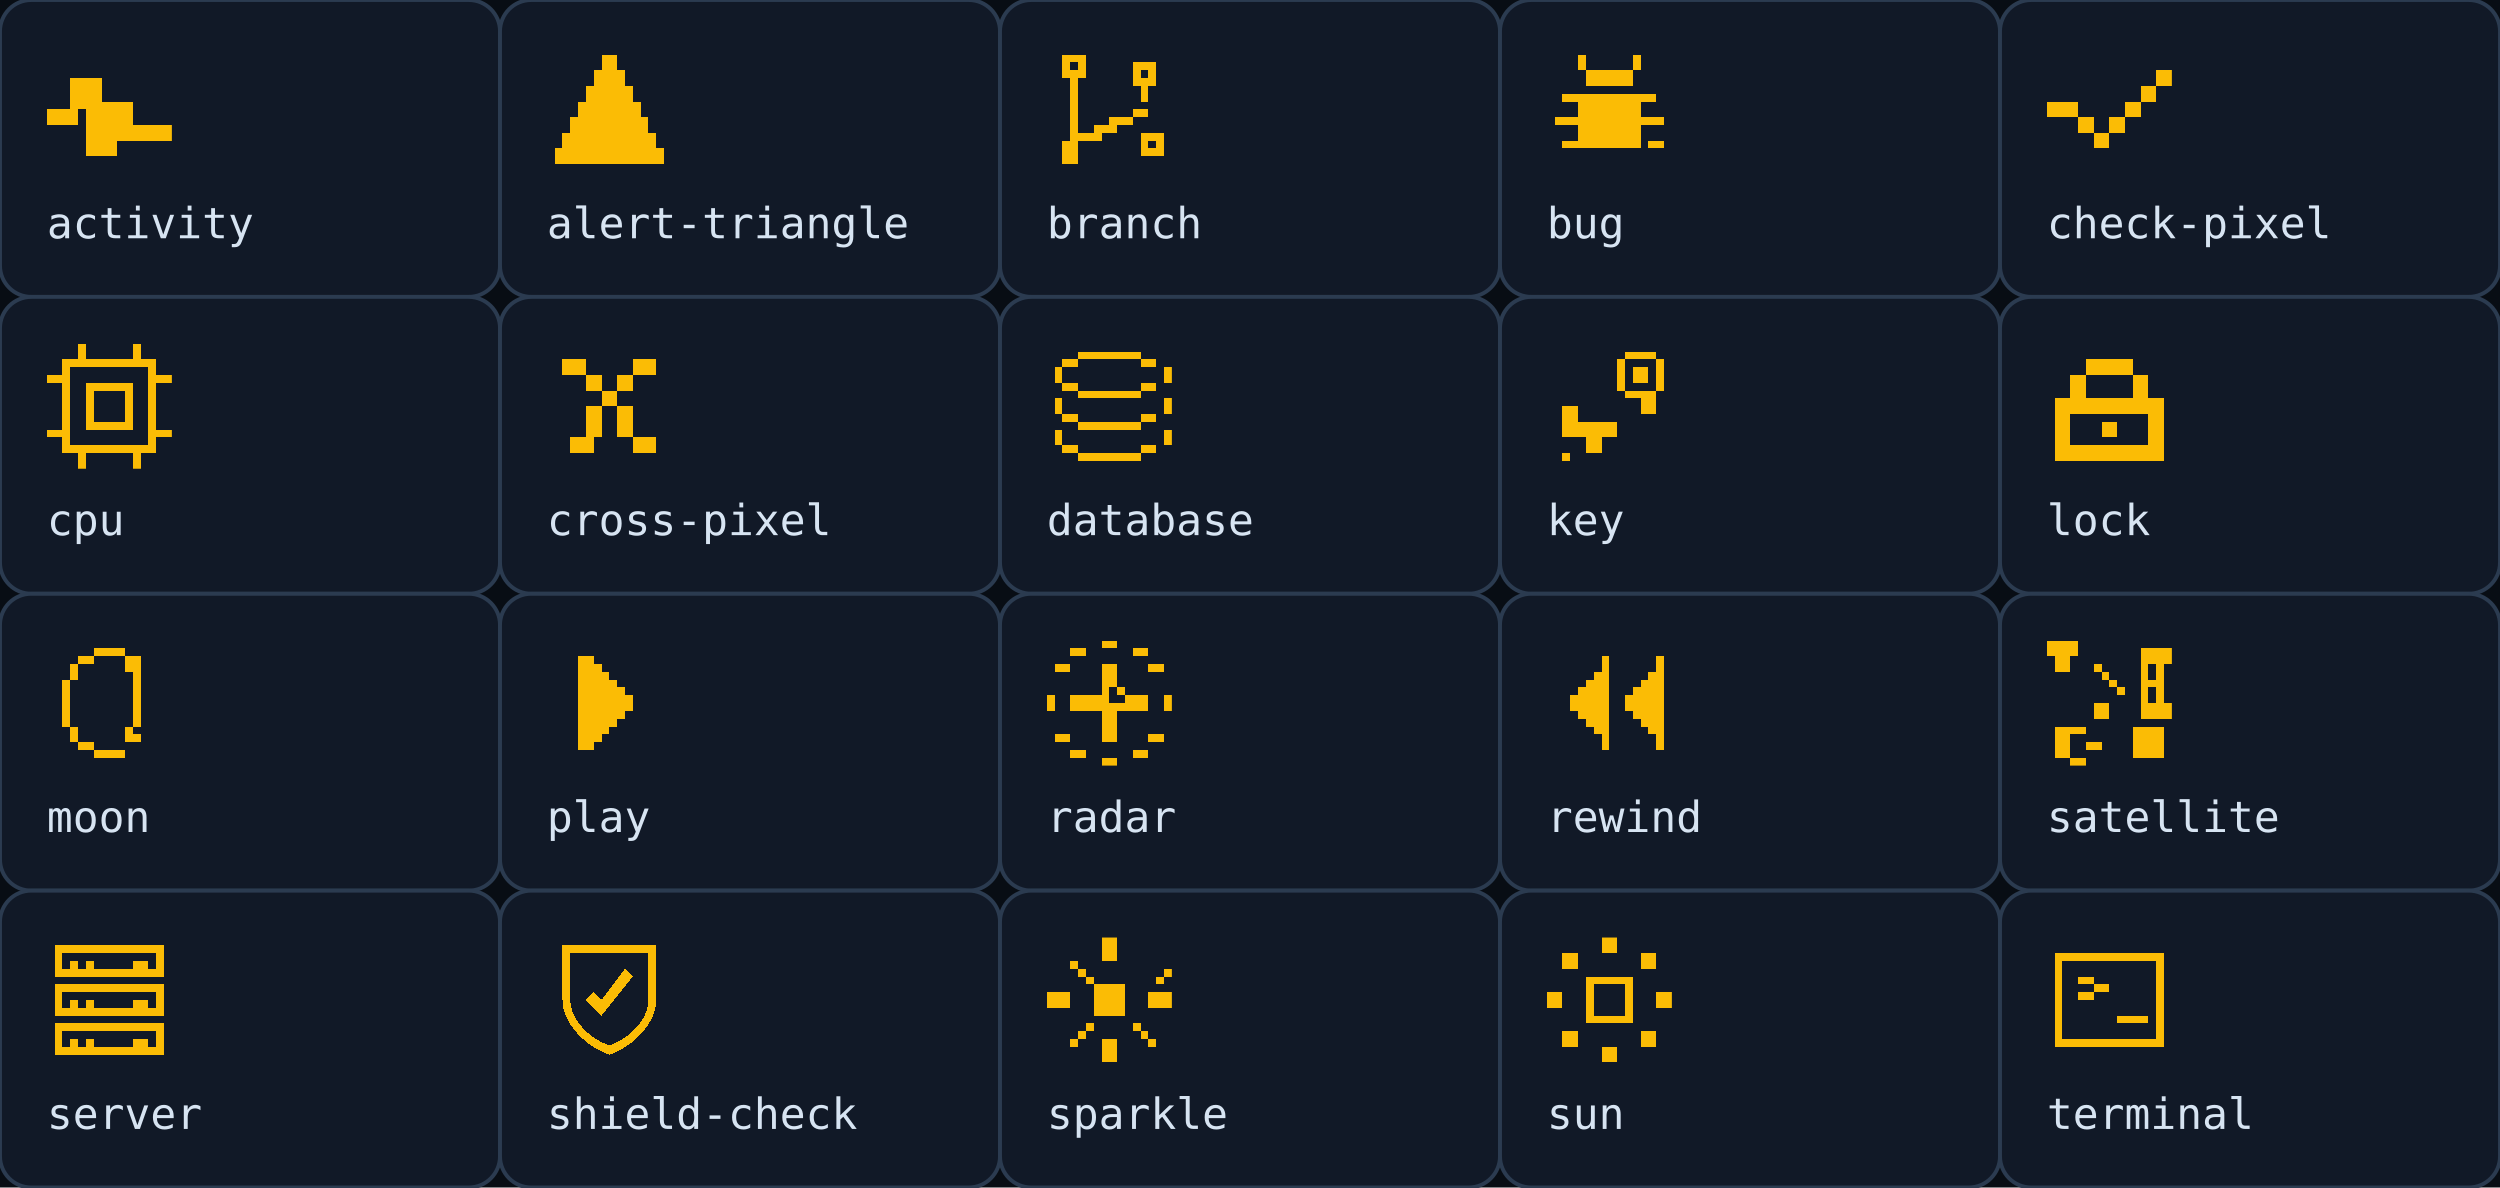
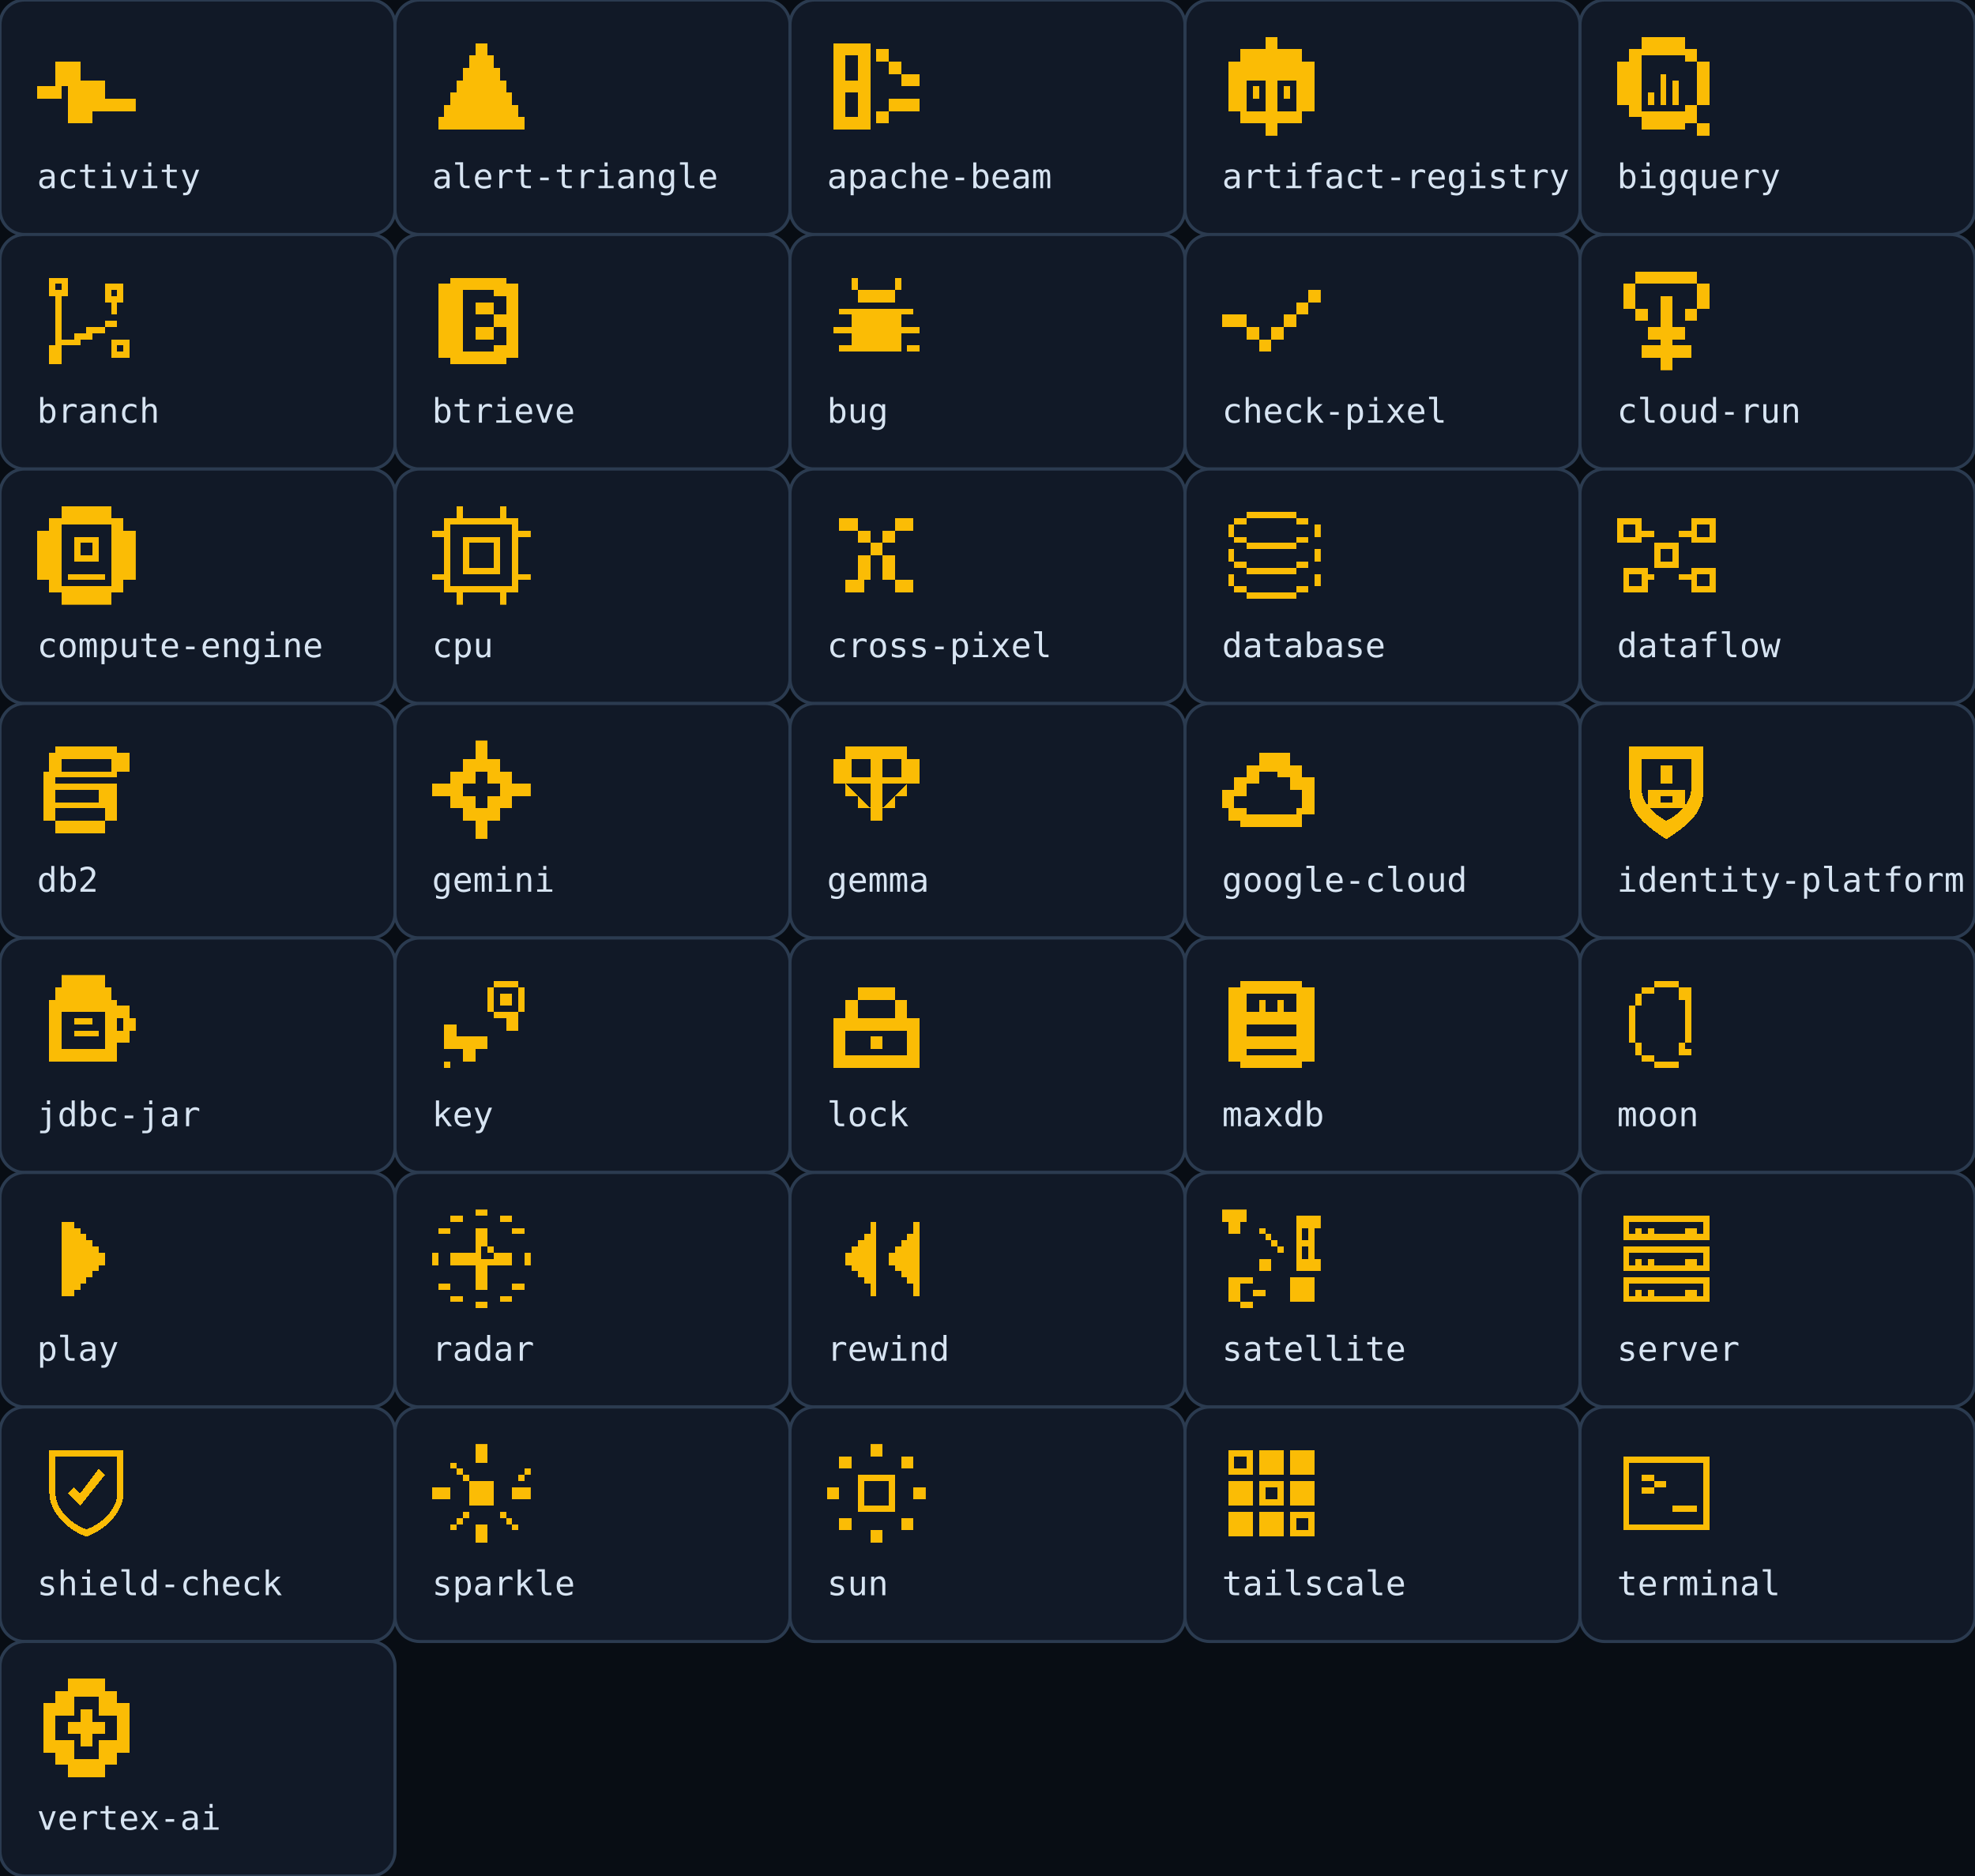
- <svg xmlns="http://www.w3.org/2000/svg" width="640" height="304" viewBox="0 0 640 304">
+ <svg xmlns="http://www.w3.org/2000/svg" width="640" height="608" viewBox="0 0 640 608">
  <defs>
    <symbol id="pixel-activity" viewBox="0 0 16 16">
      <path d="M0 8h4v2H0V8zm3 0h2v-4H3v4zm2-4h2v10H5V4zm2 10h2v-7H7v7zm2-7h2v5H9V7zm2 5h2v-2h-2v2zm2-2h3v2h-3v-2z" />
    </symbol>
    <symbol id="pixel-alert-triangle" viewBox="0 0 16 16">
      <path d="M7 1h2v2H7V1zm-1 2h4v2H6V3zm-1 2h6v2H5V5zm-1 2h8v2H4V7zm-1 2h10v2H3V9zm-1 2h12v2H2v-2zm-1 2h14v2H1v-2zm6-7h2v4H7V6zm0 5h2v2H7v-2z" />
    </symbol>
+     <symbol id="pixel-apache-beam" viewBox="0 0 16 16">
+       <path d="M1 1h6v14H1V1zm2 2v4h2V3H3zm0 6v4h2V9H3zm5-7h2v2H8V2zm2 2h2v2h-2V4zm2 2h3v2h-3V6zm-2 4h5v2h-5v-2zm-2 2h2v2H8v-2z" />
+     </symbol>
+     <symbol id="pixel-artifact-registry" viewBox="0 0 16 16">
+       <path d="M7 0h2v2h4v2h2v8h-2v2H9v2H7v-2H3v-2H1V4h2V2h4V0zM4 4h8v2H4V4zm0 3v5h3V7H4zm5 0v5h3V7H9zM5 8h1v2H5V8zm5 0h1v2h-1V8z" />
+     </symbol>
+     <symbol id="pixel-bigquery" viewBox="0 0 16 16">
+       <path d="M4 0h7v2h2v2h2v7h-2v2h-2v2H4v-2H2v-2H0V4h2V2h2V0zm0 3v9h7v-1h2V4h-2V3H4zm1 6h1v2H5V9zm2-3h1v5H7V6zm2 1h1v4H9V7zm2 5h2v2h-2v-2zm2 2h2v2h-2v-2z" />
+     </symbol>
    <symbol id="pixel-branch" viewBox="0 0 16 16">
      <path d="M2 1h3v3H2V1zm1 1v1h1V2H3zm0 2h1v8H3V4zm0 8h1v3H3v-3zm0 3H2v-3h1v3zm8-13h3v3h-3V2zm1 1v1h1V3h-1zm0 2h1v2h-1V5zm-1 3h2v1h-2V8zm-2 1h2v1H8V9zm-2 1h2v1H6v-1zm-2 1h2v1H4v-1zm7 0h3v3h-3v-3zm1 1v1h1v-1h-1z" />
    </symbol>
+     <symbol id="pixel-btrieve" viewBox="0 0 16 16">
+       <path d="M3 1h9v1h2v12h-2v1H3v-1H1V2h2V1zm2 2v10h5v-1h2V9h-2V7h2V4h-2V3H5zm2 2h3v2H7V5zm0 4h3v2H7V9z" />
+     </symbol>
    <symbol id="pixel-bug" viewBox="0 0 16 16">
      <path d="M4 1h1v2H4V1zm7 0h1v2h-1V1zM5 3h6v2H5V3zm-3 3h2v1H2V6zm10 0h2v1h-2V6zM1 9h3v1H1V9zm11 0h3v1h-3V9zm1 3h2v1h-2v-1zM2 12h2v1H2v-1zm2-6h8v7H4V6zm2 2h4v4H6V8z" />
    </symbol>
    <symbol id="pixel-check-pixel" viewBox="0 0 16 16">
      <path d="M14 3h2v2h-2V3zm-2 2h2v2h-2V5zm-2 2h2v2h-2V7zm-2 2h2v2H8V9zM6 11h2v2H6v-2zM4 9h2v2H4V9zM2 7h2v2H2V7zm-2 0h2v2H0V7z" />
    </symbol>
+     <symbol id="pixel-cloud-run" viewBox="0 0 16 16">
+       <path d="M3 0h10v2h2v4h-2v2h-2V6h2V2H3v4h2v2H3V6H1V2h2V0zm4 4h2v8h3v2H9v2H7v-2H4v-2h3V4zm-2 5h2v2H5V9zm4 0h2v2H9V9z" />
+     </symbol>
+     <symbol id="pixel-compute-engine" viewBox="0 0 16 16">
+       <path d="M4 0h8v2h2v2h2v8h-2v2h-2v2H4v-2H2v-2H0V4h2V2h2V0zm0 3v10h8V3H4zm2 2h4v4H6V5zm1 1v2h2V6H7zm-2 5h6v1H5v-1z" />
+     </symbol>
    <symbol id="pixel-cpu" viewBox="0 0 16 16">
      <path d="M4 0h1v2H4V0zm7 0h1v2h-1V0zM0 4h2v1H0V4zm0 7h2v1H0v-1zm14-7h2v1h-2V4zm0 7h2v1h-2v-1zM4 14h1v2H4v-2zm7 0h1v2h-1v-2zM2 2h12v12H2V2zm1 1v10h10V3H3zm2 2h6v6H5V5zm1 1v4h4V6H6z" />
    </symbol>
    <symbol id="pixel-cross-pixel" viewBox="0 0 16 16">
      <path d="M2 2h3v2H2V2zm9 0h3v2h-3V2zm-2 2h2v2H9V4zm-4 0h2v2H5V4zm2 2h2v2H7V6zm-2 2h2v2H5V8zm4 0h2v2H9V8zm-4 2h2v2H5v-2zm4 0h2v2H9v-2zm-6 2h3v2H3v-2zm8 0h3v2h-3v-2z" />
    </symbol>
    <symbol id="pixel-database" viewBox="0 0 16 16">
      <path d="M4 1h8v1H4V1zM2 2h2v1H2V2zm10 0h2v1h-2V2zM1 3h1v2H1V3zm14 0h1v2h-1V3zM2 5h2v1H2V5zm10 0h2v1h-2V5zm-8 1h8v1H4V6zm-3 1h1v2H1V7zm14 0h1v2h-1V7zM2 9h2v1H2V9zm10 0h2v1h-2V9zm-8 1h8v1H4v-1zm-3 1h1v2H1v-2zm14 0h1v2h-1v-2zm-13 2h2v1H2v-1zm10 0h2v1h-2v-1zm-8 1h8v1H4v-1z" />
    </symbol>
+     <symbol id="pixel-dataflow" viewBox="0 0 16 16">
+       <path d="M0 2h4v4H0V2zm1 1v2h2V3H1zm0 7h4v4H1v-4zm1 1v2h2v-2H2zM6 6h4v4H6V6zm1 1v2h2V7H7zm5-5h4v4h-4V2zm1 1v2h2V3h-2zm-1 7h4v4h-4v-4zm1 1v2h2v-2h-2zM4 4h2v1H4V4zm6 0h2v1h-2V4zM4 11h2v1H4v-1zm6 0h2v1h-2v-1z" />
+     </symbol>
+     <symbol id="pixel-db2" viewBox="0 0 16 16">
+       <path d="M3 1h10v1h2v3h-2v8h-2v2H3v-2H1V5h1V2h1V1zm1 2v2h8V3H4zM3 7h10V6H3v1zm0 3h7V8H3v2zm0 3h8v-2H3v2zm8-5h2v1h-2V8zm0 2h2v1h-2v-1z" />
+     </symbol>
+     <symbol id="pixel-gemini" viewBox="0 0 16 16">
+       <path d="M7 0h2v3h2v2h2v2h3v2h-3v2h-2v2H9v3H7v-3H5v-2H3V9H0V7h3V5h2V3h2V0zm0 5v2H5v2h2v2h2V9h2V7H9V5H7z" />
+     </symbol>
+     <symbol id="pixel-gemma" viewBox="0 0 16 16">
+       <path d="M3 1h10v2h2v4h-2v2h-2v2H9v2H7v-2H5V9H3V7H1V3h2V1zm1 2v3h3V3H4zm5 0v3h3V3H9zM3 7l4 4V7H3zm6 0v4l4-4H9z" />
+     </symbol>
+     <symbol id="pixel-google-cloud" viewBox="0 0 16 16">
+       <path d="M6 2h5v2h2v2h2v6h-2v2H3v-1H1v-2H0V8h2V6h2V4h2V2zm0 3v2H4v2H2v2h2v1h8v-1h1V8h-2V6H9V5H6z" />
+     </symbol>
+     <symbol id="pixel-identity-platform" viewBox="0 0 16 16">
+       <path d="M2 1h12v7c0 4-3 6-6 8-3-2-6-4-6-8V1zm2 2v5c0 2 2 4 4 5 2-1 4-3 4-5V3H4zm3 1h2v3H7V4zM5 8h6v3H5V8zm2 1v1h2V9H7z" />
+     </symbol>
+     <symbol id="pixel-jdbc-jar" viewBox="0 0 16 16">
+       <path d="M4 0h7v2H4V0zM3 2h9v2H3V2zM2 4h11v10H2V4zm2 2v6h7V6H4zm2 1h3v1H6V7zm0 2h4v1H6V9zm7-4h2v2h-2V5zm0 4h2v2h-2V9zm1-2h2v2h-2V7z" />
+     </symbol>
    <symbol id="pixel-key" viewBox="0 0 16 16">
      <path d="M10 1h4v1h-4V1zM9 2h1v4H9V2zm5 0h1v4h-1V2zm-4 4h4v1h-4V6zm-8 4h7v2H2v-2zm0-2h2v2H2V8zm3 4h2v2H5v-2zm-3 2h1v1H2v-1zm10-7h2v2h-2V7zm-1-4h2v2h-2V3z" />
    </symbol>
    <symbol id="pixel-lock" viewBox="0 0 16 16">
      <path d="M5 2h6v2H5V2zm-2 2h2v3H3V4zm8 0h2v3h-2V4zM1 7h14v8H1V7zm2 2v4h10V9H3zm4 1h2v1H7v-1zm0 1h2v1H7v-1z" />
    </symbol>
+     <symbol id="pixel-maxdb" viewBox="0 0 16 16">
+       <path d="M3 1h10v1h2v12h-2v1H3v-1H1V2h2V1zm1 2v3h2V4h1v2h2V4h1v2h2V3H4zm0 5v2h8V8H4zm0 4v1h8v-1H4z" />
+     </symbol>
    <symbol id="pixel-moon" viewBox="0 0 16 16">
      <path d="M6 1h4v1H6V1zM4 2h2v1H4V2zm6 0h2v2h-2V2zM3 3h1v2H3V3zm8 1h1v2h-1V4zM2 5h1v6H2V5zm9 1h1v4h-1V6zM3 11h1v2H3v-2zm8-1h1v2h-1v-2zm-5 4h4v1H6v-1zm4-1h2v-2h-2v2zm-6 0h2v1H4v-1z" />
    </symbol>
    <symbol id="pixel-play" viewBox="0 0 16 16">
      <path d="M4 2h2v1H4V2zm0 1h3v1H4V3zm0 1h4v1H4V4zm0 1h5v1H4V5zm0 1h6v1H4V6zm0 1h7v2H4V7zm0 2h6v1H4V9zm0 1h5v1H4v-1zm0 1h4v1H4v-1zm0 1h3v1H4v-1zm0 1h2v1H4v-1z" />
    </symbol>
    <symbol id="pixel-radar" viewBox="0 0 16 16">
      <path d="M7 0h2v1H7V0zM3 1h2v1H3V1zm8 0h2v1h-2V1zM1 3h2v1H1V3zm12 0h2v1h-2V3zM0 7h1v2H0V7zm15 0h1v2h-1V7zM1 12h2v1H1v-1zm12 0h2v1h-2v-1zM3 14h2v1H3v-1zm8 0h2v1h-2v-1zM7 15h2v1H7v-1zM7 3h2v4h4v2H9v4H7V9H3V7h4V3zm1 3v2h2V6H8z" />
    </symbol>
    <symbol id="pixel-rewind" viewBox="0 0 16 16">
      <path d="M7 2h1v12H7V2zm-1 2h1v8H6V4zm-1 1h1v6H5V5zm-1 1h1v4H4V6zm-1 1h1v2H3V7zm11-5h1v12h-1V2zm-1 2h1v8h-1V4zm-1 1h1v6h-1V5zm-1 1h1v4h-1V6zm-1 1h1v2h-1V7z" />
    </symbol>
    <symbol id="pixel-satellite" viewBox="0 0 16 16">
      <path d="M0 0h4v2H0V0zm1 2h2v2H1V2zm5 1h1v1H6V3zm1 1h1v1H7V4zm1 1h1v1H8V5zm1 1h1v1H9V6zm-3 2h2v2H6V8zm6-7h4v2h-4V1zm0 2h1v2h-1V3zm2 0h1v2h-1V3zm-2 2h3v1h-3V5zm0 1h1v2h-1V6zm2 0h1v2h-1V6zm-2 2h4v2h-4V8zM1 11h2v4H1v-4zm2 0h2v1H3v-1zm2 2h2v1H5v-1zm-2 2h2v1H3v-1zm8-4h4v4h-4v-4z" />
    </symbol>
    <symbol id="pixel-server" viewBox="0 0 16 16">
      <path d="M1 1h14v4H1V1zm1 1v2h12V2H2zm1 1h1v1H3V3zm2 0h1v1H5V3zm6 0h2v1h-2V3zM1 6h14v4H1V6zm1 1v2h12V7H2zm1 1h1v1H3V8zm2 0h1v1H5V8zm6 0h2v1h-2V8zM1 11h14v4H1v-4zm1 1v2h12v-2H2zm1 1h1v1H3v-1zm2 0h1v1H5v-1zm6 0h2v1h-2v-1z" />
    </symbol>
    <symbol id="pixel-shield-check" viewBox="0 0 16 16">
      <path d="M2 1h12v7c0 3-3 6-6 7-3-1-6-4-6-7V1zm1 1v6c0 2.5 2.5 5 5 5.8 2.5-.8 5-3.3 5-5.8V2H3zm8 3l-4 5-2-2 1-1 1 1 3-4 1 1z" />
    </symbol>
    <symbol id="pixel-sparkle" viewBox="0 0 16 16">
      <path d="M7 0h2v3H7V0zM7 13h2v3H7v-3zM0 7h3v2H0V7zm13 0h3v2h-3V7zm3-4h1v1h-1V3zm-1 1h1v1h-1V4zm-1 1h1v1h-1V5zM3 3h1v1H3V3zm1 1h1v1H4V4zm1 1h1v1H5V5zm6 6h1v1h-1v-1zm1 1h1v1h-1v-1zm1 1h1v1h-1v-1zM5 11h1v1H5v-1zm-1 1h1v1H4v-1zm-1 1h1v1H3v-1zM6 6h4v4H6V6z" />
    </symbol>
    <symbol id="pixel-sun" viewBox="0 0 16 16">
      <path d="M7 0h2v2H7V0zm0 14h2v2H7v-2zM0 7h2v2H0V7zm14 0h2v2h-2V7zM2 2h2v2H2V2zm10 0h2v2h-2V2zM2 12h2v2H2v-2zm10 0h2v2h-2v-2zM5 5h6v6H5V5zm1 1v4h4V6H6z" />
    </symbol>
+     <symbol id="pixel-tailscale" viewBox="0 0 16 16">
+       <path d="M1 1h4v4H1V1zm5 0h4v4H6V1zm5 0h4v4h-4V1zM1 6h4v4H1V6zm5 0h4v4H6V6zm5 0h4v4h-4V6zM1 11h4v4H1v-4zm5 0h4v4H6v-4zm5 0h4v4h-4v-4zM2 2v2h2V2H2zm5 5v2h2V7H7zm5 5v2h2v-2h-2z" />
+     </symbol>
    <symbol id="pixel-terminal" viewBox="0 0 16 16">
      <path d="M1 2h14v12H1V2zm1 1v10h12V3H2zm2 2h2v1H4V5zm2 1h2v1H6V6zm-2 1h2v1H4V7zm5 3h4v1H9v-1z" />
+     </symbol>
+     <symbol id="pixel-vertex-ai" viewBox="0 0 16 16">
+       <path d="M5 0h6v2h2v2h2v8h-2v2h-2v2H5v-2H3v-2H1V4h2V2h2V0zm1 3v3H3v4h3v3h4v-3h3V6h-3V3H6zm1 2h2v2h2v2H9v2H7V9H5V7h2V5z" />
    </symbol>
  </defs>
  <rect width="100%" height="100%" fill="#080d14" />
  <g transform="translate(0 0)">
    <rect width="128" height="76" rx="8" fill="#111927" stroke="#2b3b50" />
    <svg x="12" y="12" width="32" height="32" viewBox="0 0 16 16" fill="#FBBC05" shape-rendering="crispEdges">
      <use href="#pixel-activity" />
    </svg>
    <text x="12" y="61" fill="#d7e4f2" font-family="ui-monospace, monospace" font-size="11">activity</text>
  </g>
  <g transform="translate(128 0)">
    <rect width="128" height="76" rx="8" fill="#111927" stroke="#2b3b50" />
    <svg x="12" y="12" width="32" height="32" viewBox="0 0 16 16" fill="#FBBC05" shape-rendering="crispEdges">
      <use href="#pixel-alert-triangle" />
    </svg>
    <text x="12" y="61" fill="#d7e4f2" font-family="ui-monospace, monospace" font-size="11">alert-triangle</text>
  </g>
  <g transform="translate(256 0)">
    <rect width="128" height="76" rx="8" fill="#111927" stroke="#2b3b50" />
    <svg x="12" y="12" width="32" height="32" viewBox="0 0 16 16" fill="#FBBC05" shape-rendering="crispEdges">
+       <use href="#pixel-apache-beam" />
+     </svg>
+     <text x="12" y="61" fill="#d7e4f2" font-family="ui-monospace, monospace" font-size="11">apache-beam</text>
+   </g>
+   <g transform="translate(384 0)">
+     <rect width="128" height="76" rx="8" fill="#111927" stroke="#2b3b50" />
+     <svg x="12" y="12" width="32" height="32" viewBox="0 0 16 16" fill="#FBBC05" shape-rendering="crispEdges">
+       <use href="#pixel-artifact-registry" />
+     </svg>
+     <text x="12" y="61" fill="#d7e4f2" font-family="ui-monospace, monospace" font-size="11">artifact-registry</text>
+   </g>
+   <g transform="translate(512 0)">
+     <rect width="128" height="76" rx="8" fill="#111927" stroke="#2b3b50" />
+     <svg x="12" y="12" width="32" height="32" viewBox="0 0 16 16" fill="#FBBC05" shape-rendering="crispEdges">
+       <use href="#pixel-bigquery" />
+     </svg>
+     <text x="12" y="61" fill="#d7e4f2" font-family="ui-monospace, monospace" font-size="11">bigquery</text>
+   </g>
+   <g transform="translate(0 76)">
+     <rect width="128" height="76" rx="8" fill="#111927" stroke="#2b3b50" />
+     <svg x="12" y="12" width="32" height="32" viewBox="0 0 16 16" fill="#FBBC05" shape-rendering="crispEdges">
      <use href="#pixel-branch" />
    </svg>
    <text x="12" y="61" fill="#d7e4f2" font-family="ui-monospace, monospace" font-size="11">branch</text>
  </g>
-   <g transform="translate(384 0)">
+   <g transform="translate(128 76)">
+     <rect width="128" height="76" rx="8" fill="#111927" stroke="#2b3b50" />
+     <svg x="12" y="12" width="32" height="32" viewBox="0 0 16 16" fill="#FBBC05" shape-rendering="crispEdges">
+       <use href="#pixel-btrieve" />
+     </svg>
+     <text x="12" y="61" fill="#d7e4f2" font-family="ui-monospace, monospace" font-size="11">btrieve</text>
+   </g>
+   <g transform="translate(256 76)">
    <rect width="128" height="76" rx="8" fill="#111927" stroke="#2b3b50" />
    <svg x="12" y="12" width="32" height="32" viewBox="0 0 16 16" fill="#FBBC05" shape-rendering="crispEdges">
      <use href="#pixel-bug" />
    </svg>
    <text x="12" y="61" fill="#d7e4f2" font-family="ui-monospace, monospace" font-size="11">bug</text>
  </g>
-   <g transform="translate(512 0)">
+   <g transform="translate(384 76)">
    <rect width="128" height="76" rx="8" fill="#111927" stroke="#2b3b50" />
    <svg x="12" y="12" width="32" height="32" viewBox="0 0 16 16" fill="#FBBC05" shape-rendering="crispEdges">
      <use href="#pixel-check-pixel" />
    </svg>
    <text x="12" y="61" fill="#d7e4f2" font-family="ui-monospace, monospace" font-size="11">check-pixel</text>
  </g>
-   <g transform="translate(0 76)">
+   <g transform="translate(512 76)">
+     <rect width="128" height="76" rx="8" fill="#111927" stroke="#2b3b50" />
+     <svg x="12" y="12" width="32" height="32" viewBox="0 0 16 16" fill="#FBBC05" shape-rendering="crispEdges">
+       <use href="#pixel-cloud-run" />
+     </svg>
+     <text x="12" y="61" fill="#d7e4f2" font-family="ui-monospace, monospace" font-size="11">cloud-run</text>
+   </g>
+   <g transform="translate(0 152)">
+     <rect width="128" height="76" rx="8" fill="#111927" stroke="#2b3b50" />
+     <svg x="12" y="12" width="32" height="32" viewBox="0 0 16 16" fill="#FBBC05" shape-rendering="crispEdges">
+       <use href="#pixel-compute-engine" />
+     </svg>
+     <text x="12" y="61" fill="#d7e4f2" font-family="ui-monospace, monospace" font-size="11">compute-engine</text>
+   </g>
+   <g transform="translate(128 152)">
    <rect width="128" height="76" rx="8" fill="#111927" stroke="#2b3b50" />
    <svg x="12" y="12" width="32" height="32" viewBox="0 0 16 16" fill="#FBBC05" shape-rendering="crispEdges">
      <use href="#pixel-cpu" />
    </svg>
    <text x="12" y="61" fill="#d7e4f2" font-family="ui-monospace, monospace" font-size="11">cpu</text>
  </g>
-   <g transform="translate(128 76)">
+   <g transform="translate(256 152)">
    <rect width="128" height="76" rx="8" fill="#111927" stroke="#2b3b50" />
    <svg x="12" y="12" width="32" height="32" viewBox="0 0 16 16" fill="#FBBC05" shape-rendering="crispEdges">
      <use href="#pixel-cross-pixel" />
    </svg>
    <text x="12" y="61" fill="#d7e4f2" font-family="ui-monospace, monospace" font-size="11">cross-pixel</text>
  </g>
-   <g transform="translate(256 76)">
+   <g transform="translate(384 152)">
    <rect width="128" height="76" rx="8" fill="#111927" stroke="#2b3b50" />
    <svg x="12" y="12" width="32" height="32" viewBox="0 0 16 16" fill="#FBBC05" shape-rendering="crispEdges">
      <use href="#pixel-database" />
    </svg>
    <text x="12" y="61" fill="#d7e4f2" font-family="ui-monospace, monospace" font-size="11">database</text>
  </g>
-   <g transform="translate(384 76)">
+   <g transform="translate(512 152)">
+     <rect width="128" height="76" rx="8" fill="#111927" stroke="#2b3b50" />
+     <svg x="12" y="12" width="32" height="32" viewBox="0 0 16 16" fill="#FBBC05" shape-rendering="crispEdges">
+       <use href="#pixel-dataflow" />
+     </svg>
+     <text x="12" y="61" fill="#d7e4f2" font-family="ui-monospace, monospace" font-size="11">dataflow</text>
+   </g>
+   <g transform="translate(0 228)">
+     <rect width="128" height="76" rx="8" fill="#111927" stroke="#2b3b50" />
+     <svg x="12" y="12" width="32" height="32" viewBox="0 0 16 16" fill="#FBBC05" shape-rendering="crispEdges">
+       <use href="#pixel-db2" />
+     </svg>
+     <text x="12" y="61" fill="#d7e4f2" font-family="ui-monospace, monospace" font-size="11">db2</text>
+   </g>
+   <g transform="translate(128 228)">
+     <rect width="128" height="76" rx="8" fill="#111927" stroke="#2b3b50" />
+     <svg x="12" y="12" width="32" height="32" viewBox="0 0 16 16" fill="#FBBC05" shape-rendering="crispEdges">
+       <use href="#pixel-gemini" />
+     </svg>
+     <text x="12" y="61" fill="#d7e4f2" font-family="ui-monospace, monospace" font-size="11">gemini</text>
+   </g>
+   <g transform="translate(256 228)">
+     <rect width="128" height="76" rx="8" fill="#111927" stroke="#2b3b50" />
+     <svg x="12" y="12" width="32" height="32" viewBox="0 0 16 16" fill="#FBBC05" shape-rendering="crispEdges">
+       <use href="#pixel-gemma" />
+     </svg>
+     <text x="12" y="61" fill="#d7e4f2" font-family="ui-monospace, monospace" font-size="11">gemma</text>
+   </g>
+   <g transform="translate(384 228)">
+     <rect width="128" height="76" rx="8" fill="#111927" stroke="#2b3b50" />
+     <svg x="12" y="12" width="32" height="32" viewBox="0 0 16 16" fill="#FBBC05" shape-rendering="crispEdges">
+       <use href="#pixel-google-cloud" />
+     </svg>
+     <text x="12" y="61" fill="#d7e4f2" font-family="ui-monospace, monospace" font-size="11">google-cloud</text>
+   </g>
+   <g transform="translate(512 228)">
+     <rect width="128" height="76" rx="8" fill="#111927" stroke="#2b3b50" />
+     <svg x="12" y="12" width="32" height="32" viewBox="0 0 16 16" fill="#FBBC05" shape-rendering="crispEdges">
+       <use href="#pixel-identity-platform" />
+     </svg>
+     <text x="12" y="61" fill="#d7e4f2" font-family="ui-monospace, monospace" font-size="11">identity-platform</text>
+   </g>
+   <g transform="translate(0 304)">
+     <rect width="128" height="76" rx="8" fill="#111927" stroke="#2b3b50" />
+     <svg x="12" y="12" width="32" height="32" viewBox="0 0 16 16" fill="#FBBC05" shape-rendering="crispEdges">
+       <use href="#pixel-jdbc-jar" />
+     </svg>
+     <text x="12" y="61" fill="#d7e4f2" font-family="ui-monospace, monospace" font-size="11">jdbc-jar</text>
+   </g>
+   <g transform="translate(128 304)">
    <rect width="128" height="76" rx="8" fill="#111927" stroke="#2b3b50" />
    <svg x="12" y="12" width="32" height="32" viewBox="0 0 16 16" fill="#FBBC05" shape-rendering="crispEdges">
      <use href="#pixel-key" />
    </svg>
    <text x="12" y="61" fill="#d7e4f2" font-family="ui-monospace, monospace" font-size="11">key</text>
  </g>
-   <g transform="translate(512 76)">
+   <g transform="translate(256 304)">
    <rect width="128" height="76" rx="8" fill="#111927" stroke="#2b3b50" />
    <svg x="12" y="12" width="32" height="32" viewBox="0 0 16 16" fill="#FBBC05" shape-rendering="crispEdges">
      <use href="#pixel-lock" />
    </svg>
    <text x="12" y="61" fill="#d7e4f2" font-family="ui-monospace, monospace" font-size="11">lock</text>
  </g>
-   <g transform="translate(0 152)">
+   <g transform="translate(384 304)">
+     <rect width="128" height="76" rx="8" fill="#111927" stroke="#2b3b50" />
+     <svg x="12" y="12" width="32" height="32" viewBox="0 0 16 16" fill="#FBBC05" shape-rendering="crispEdges">
+       <use href="#pixel-maxdb" />
+     </svg>
+     <text x="12" y="61" fill="#d7e4f2" font-family="ui-monospace, monospace" font-size="11">maxdb</text>
+   </g>
+   <g transform="translate(512 304)">
    <rect width="128" height="76" rx="8" fill="#111927" stroke="#2b3b50" />
    <svg x="12" y="12" width="32" height="32" viewBox="0 0 16 16" fill="#FBBC05" shape-rendering="crispEdges">
      <use href="#pixel-moon" />
    </svg>
    <text x="12" y="61" fill="#d7e4f2" font-family="ui-monospace, monospace" font-size="11">moon</text>
  </g>
-   <g transform="translate(128 152)">
+   <g transform="translate(0 380)">
    <rect width="128" height="76" rx="8" fill="#111927" stroke="#2b3b50" />
    <svg x="12" y="12" width="32" height="32" viewBox="0 0 16 16" fill="#FBBC05" shape-rendering="crispEdges">
      <use href="#pixel-play" />
    </svg>
    <text x="12" y="61" fill="#d7e4f2" font-family="ui-monospace, monospace" font-size="11">play</text>
  </g>
-   <g transform="translate(256 152)">
+   <g transform="translate(128 380)">
    <rect width="128" height="76" rx="8" fill="#111927" stroke="#2b3b50" />
    <svg x="12" y="12" width="32" height="32" viewBox="0 0 16 16" fill="#FBBC05" shape-rendering="crispEdges">
      <use href="#pixel-radar" />
    </svg>
    <text x="12" y="61" fill="#d7e4f2" font-family="ui-monospace, monospace" font-size="11">radar</text>
  </g>
-   <g transform="translate(384 152)">
+   <g transform="translate(256 380)">
    <rect width="128" height="76" rx="8" fill="#111927" stroke="#2b3b50" />
    <svg x="12" y="12" width="32" height="32" viewBox="0 0 16 16" fill="#FBBC05" shape-rendering="crispEdges">
      <use href="#pixel-rewind" />
    </svg>
    <text x="12" y="61" fill="#d7e4f2" font-family="ui-monospace, monospace" font-size="11">rewind</text>
  </g>
-   <g transform="translate(512 152)">
+   <g transform="translate(384 380)">
    <rect width="128" height="76" rx="8" fill="#111927" stroke="#2b3b50" />
    <svg x="12" y="12" width="32" height="32" viewBox="0 0 16 16" fill="#FBBC05" shape-rendering="crispEdges">
      <use href="#pixel-satellite" />
    </svg>
    <text x="12" y="61" fill="#d7e4f2" font-family="ui-monospace, monospace" font-size="11">satellite</text>
  </g>
-   <g transform="translate(0 228)">
+   <g transform="translate(512 380)">
    <rect width="128" height="76" rx="8" fill="#111927" stroke="#2b3b50" />
    <svg x="12" y="12" width="32" height="32" viewBox="0 0 16 16" fill="#FBBC05" shape-rendering="crispEdges">
      <use href="#pixel-server" />
    </svg>
    <text x="12" y="61" fill="#d7e4f2" font-family="ui-monospace, monospace" font-size="11">server</text>
  </g>
-   <g transform="translate(128 228)">
+   <g transform="translate(0 456)">
    <rect width="128" height="76" rx="8" fill="#111927" stroke="#2b3b50" />
    <svg x="12" y="12" width="32" height="32" viewBox="0 0 16 16" fill="#FBBC05" shape-rendering="crispEdges">
      <use href="#pixel-shield-check" />
    </svg>
    <text x="12" y="61" fill="#d7e4f2" font-family="ui-monospace, monospace" font-size="11">shield-check</text>
  </g>
-   <g transform="translate(256 228)">
+   <g transform="translate(128 456)">
    <rect width="128" height="76" rx="8" fill="#111927" stroke="#2b3b50" />
    <svg x="12" y="12" width="32" height="32" viewBox="0 0 16 16" fill="#FBBC05" shape-rendering="crispEdges">
      <use href="#pixel-sparkle" />
    </svg>
    <text x="12" y="61" fill="#d7e4f2" font-family="ui-monospace, monospace" font-size="11">sparkle</text>
  </g>
-   <g transform="translate(384 228)">
+   <g transform="translate(256 456)">
    <rect width="128" height="76" rx="8" fill="#111927" stroke="#2b3b50" />
    <svg x="12" y="12" width="32" height="32" viewBox="0 0 16 16" fill="#FBBC05" shape-rendering="crispEdges">
      <use href="#pixel-sun" />
    </svg>
    <text x="12" y="61" fill="#d7e4f2" font-family="ui-monospace, monospace" font-size="11">sun</text>
  </g>
-   <g transform="translate(512 228)">
+   <g transform="translate(384 456)">
+     <rect width="128" height="76" rx="8" fill="#111927" stroke="#2b3b50" />
+     <svg x="12" y="12" width="32" height="32" viewBox="0 0 16 16" fill="#FBBC05" shape-rendering="crispEdges">
+       <use href="#pixel-tailscale" />
+     </svg>
+     <text x="12" y="61" fill="#d7e4f2" font-family="ui-monospace, monospace" font-size="11">tailscale</text>
+   </g>
+   <g transform="translate(512 456)">
    <rect width="128" height="76" rx="8" fill="#111927" stroke="#2b3b50" />
    <svg x="12" y="12" width="32" height="32" viewBox="0 0 16 16" fill="#FBBC05" shape-rendering="crispEdges">
      <use href="#pixel-terminal" />
    </svg>
    <text x="12" y="61" fill="#d7e4f2" font-family="ui-monospace, monospace" font-size="11">terminal</text>
  </g>
+   <g transform="translate(0 532)">
+     <rect width="128" height="76" rx="8" fill="#111927" stroke="#2b3b50" />
+     <svg x="12" y="12" width="32" height="32" viewBox="0 0 16 16" fill="#FBBC05" shape-rendering="crispEdges">
+       <use href="#pixel-vertex-ai" />
+     </svg>
+     <text x="12" y="61" fill="#d7e4f2" font-family="ui-monospace, monospace" font-size="11">vertex-ai</text>
+   </g>
</svg>
